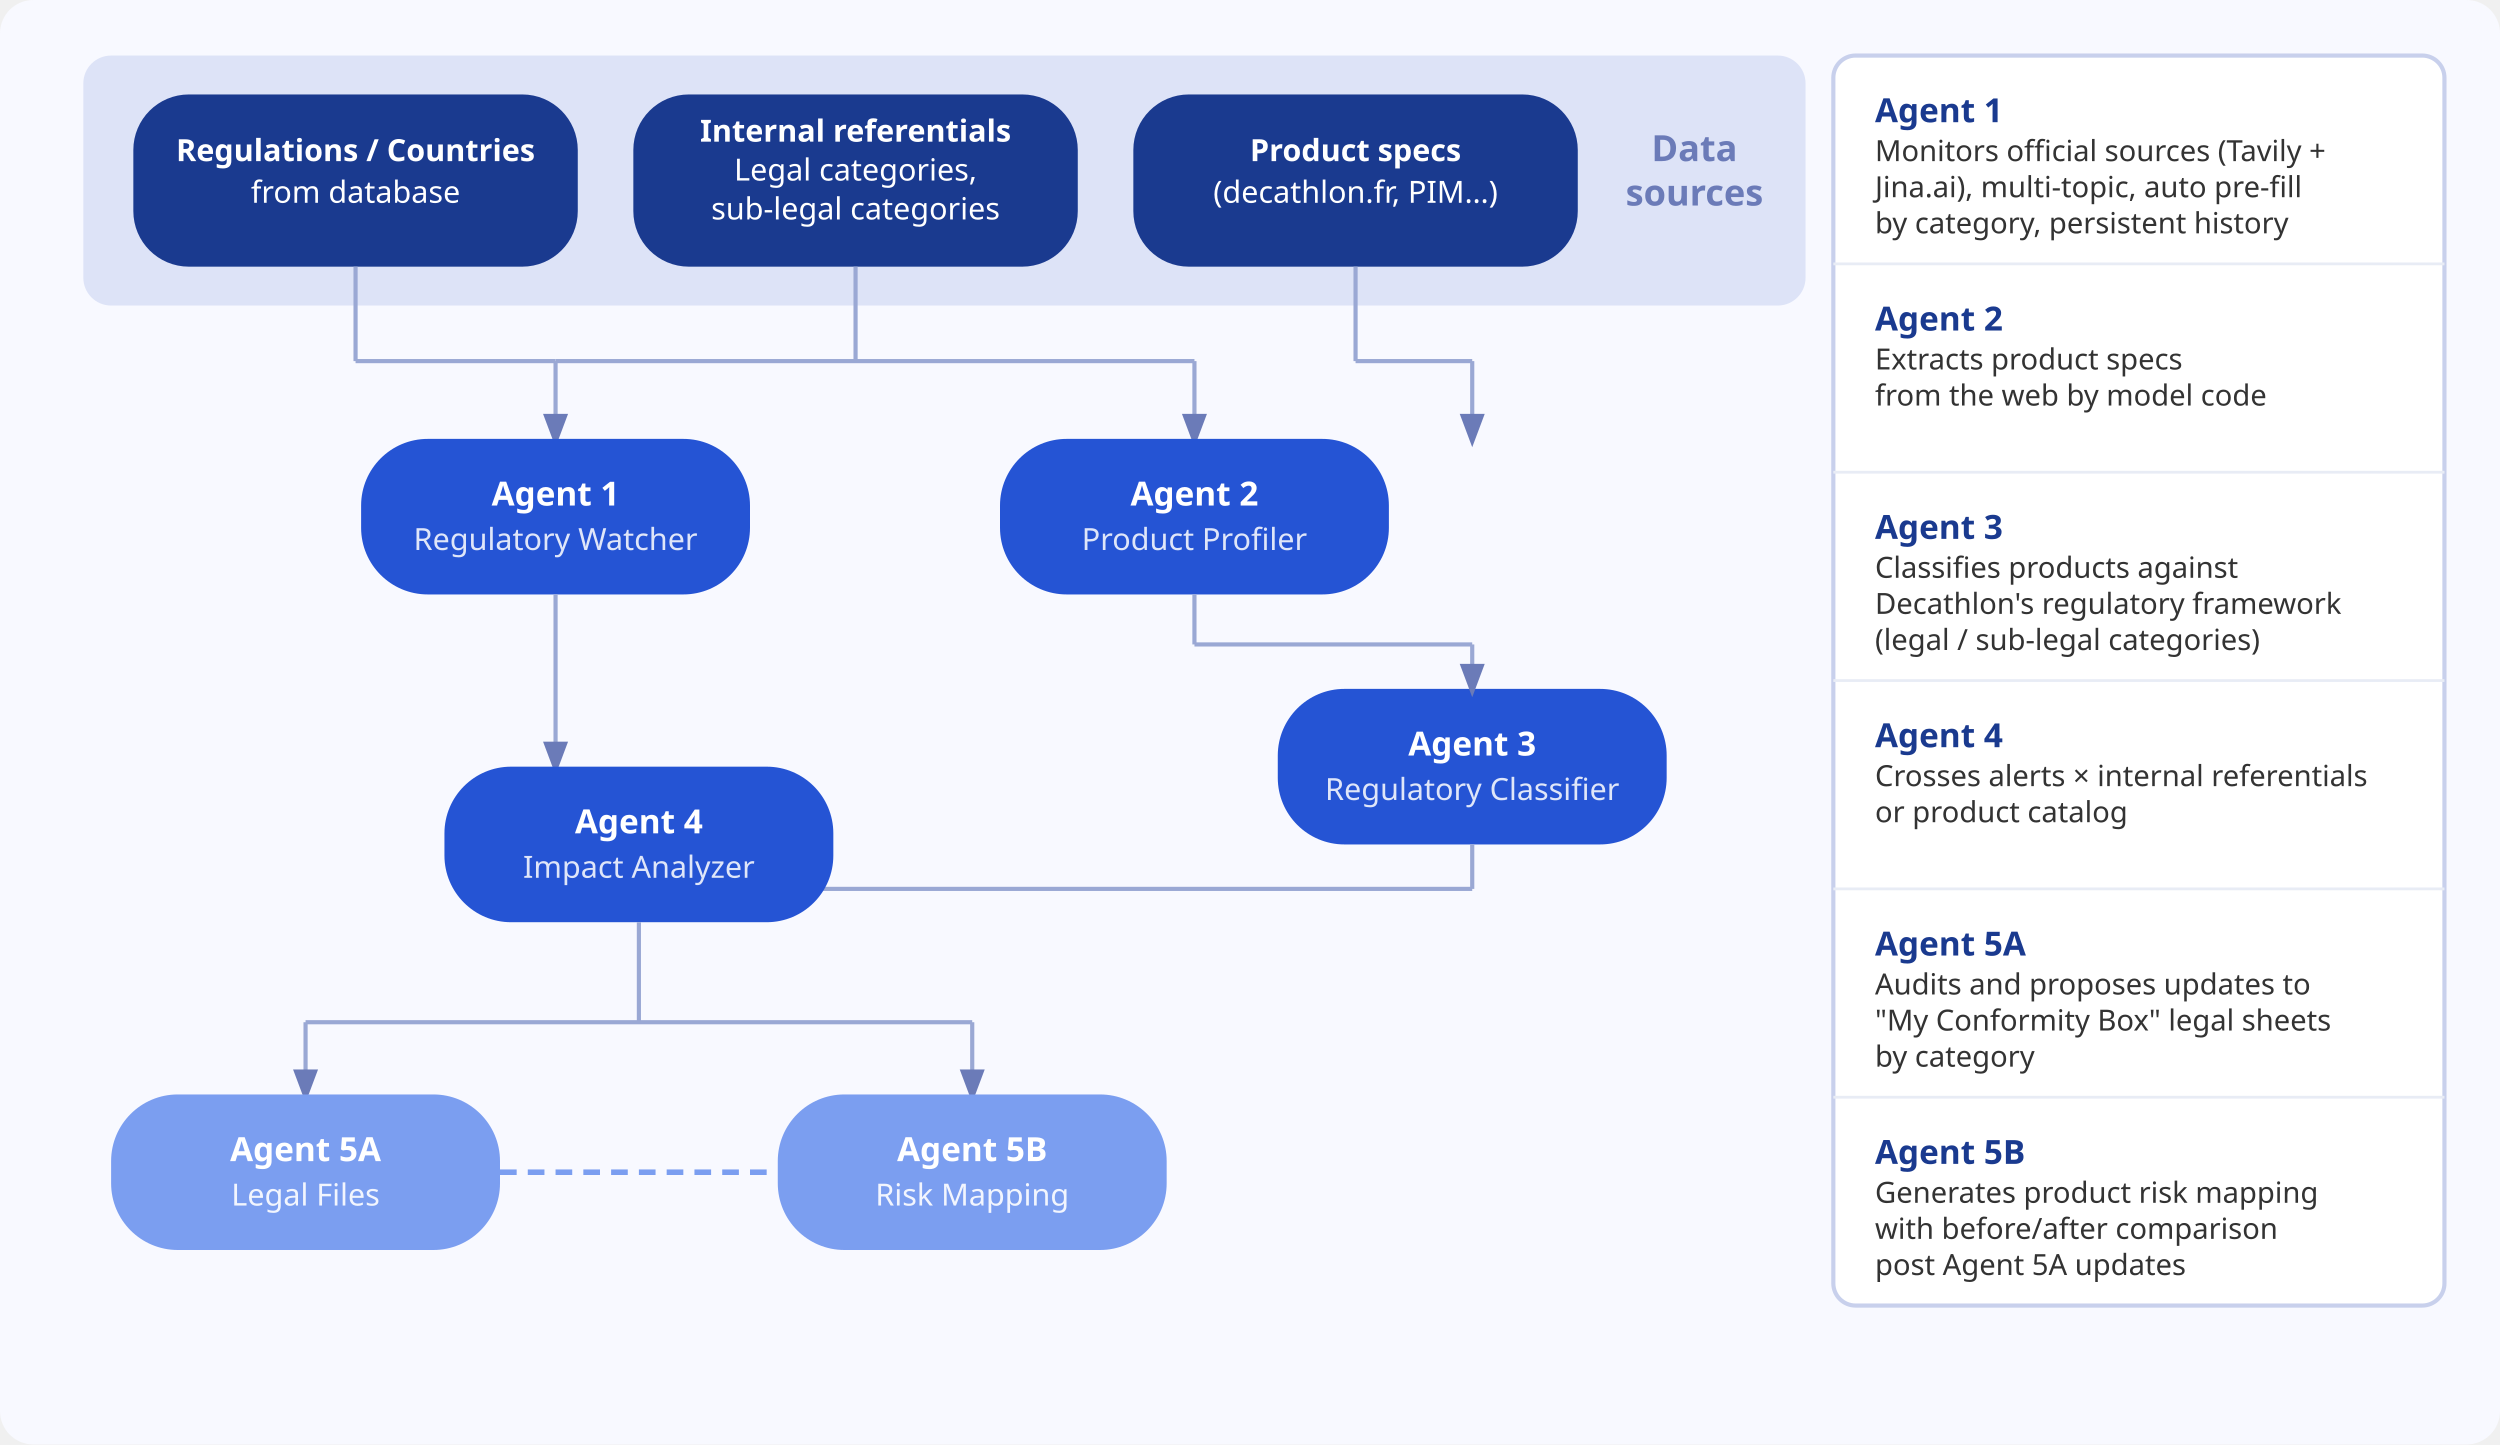
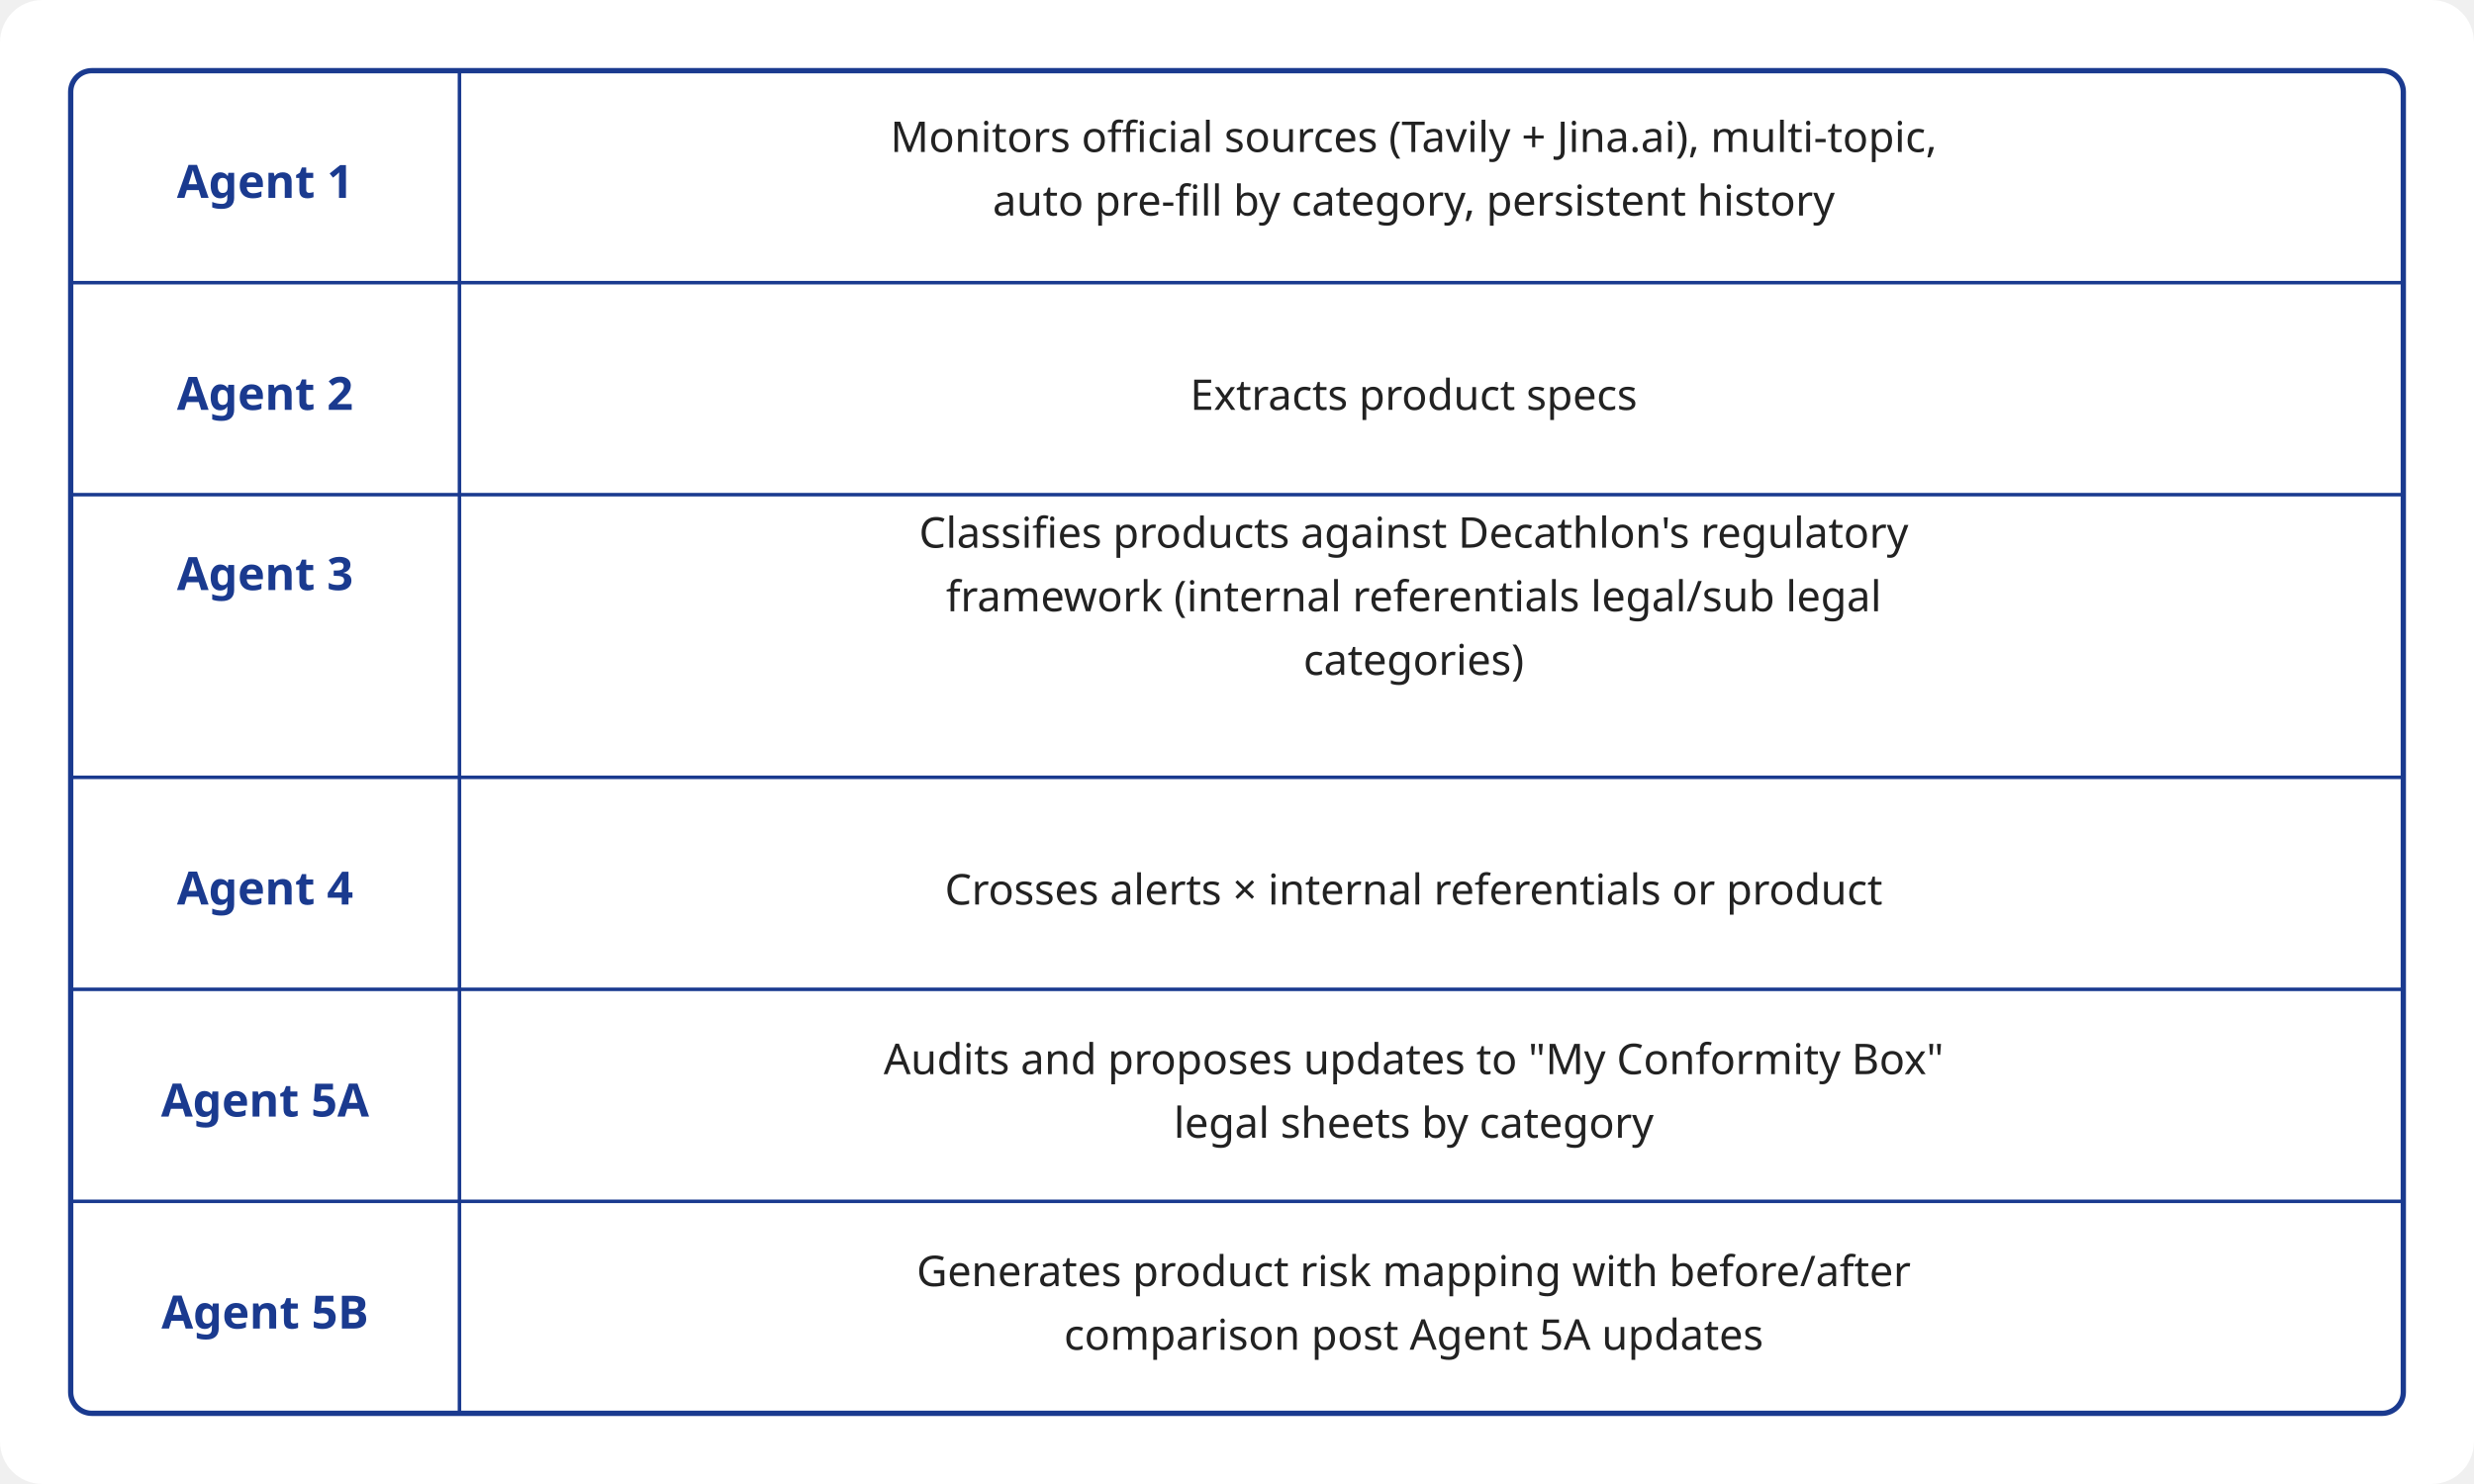
- <svg xmlns="http://www.w3.org/2000/svg" width="900" height="520" viewBox="0 0 900 520">
-   <defs>
-     <marker id="arr" markerWidth="8" markerHeight="8" refX="6" refY="3" orient="auto">
-       <path d="M0,0 L0,6 L8,3 z" fill="#6b7bb8" />
-     </marker>
-   </defs>
-   <rect width="900" height="520" rx="12" fill="#f8f9ff" />
-   <rect x="30" y="20" width="620" height="90" rx="10" fill="#dde3f7" />
-   <text x="610" y="58" font-family="Segoe UI,sans-serif" font-size="13" font-weight="700" fill="#6b7bb8" text-anchor="middle">Data</text>
-   <text x="610" y="74" font-family="Segoe UI,sans-serif" font-size="13" font-weight="700" fill="#6b7bb8" text-anchor="middle">sources</text>
-   <rect x="48" y="34" width="160" height="62" rx="20" fill="#1a3a8f" />
-   <text x="128" y="58" font-family="Segoe UI,sans-serif" font-size="11" font-weight="600" fill="white" text-anchor="middle">Regulations / Countries</text>
-   <text x="128" y="73" font-family="Segoe UI,sans-serif" font-size="11" fill="white" text-anchor="middle">from database</text>
-   <rect x="228" y="34" width="160" height="62" rx="20" fill="#1a3a8f" />
-   <text x="308" y="51" font-family="Segoe UI,sans-serif" font-size="11" font-weight="600" fill="white" text-anchor="middle">Internal referentials</text>
-   <text x="308" y="65" font-family="Segoe UI,sans-serif" font-size="11" fill="white" text-anchor="middle">Legal categories,</text>
-   <text x="308" y="79" font-family="Segoe UI,sans-serif" font-size="11" fill="white" text-anchor="middle">sub-legal categories</text>
-   <rect x="408" y="34" width="160" height="62" rx="20" fill="#1a3a8f" />
-   <text x="488" y="58" font-family="Segoe UI,sans-serif" font-size="11" font-weight="600" fill="white" text-anchor="middle">Product specs</text>
-   <text x="488" y="73" font-family="Segoe UI,sans-serif" font-size="11" fill="white" text-anchor="middle">(decathlon.fr, PIM…)</text>
-   <line x1="128" y1="96" x2="128" y2="130" stroke="#9aa8d4" stroke-width="1.5" />
-   <line x1="128" y1="130" x2="200" y2="130" stroke="#9aa8d4" stroke-width="1.5" />
-   <line x1="200" y1="130" x2="200" y2="158" stroke="#9aa8d4" stroke-width="1.5" marker-end="url(#arr)" />
-   <line x1="308" y1="96" x2="308" y2="130" stroke="#9aa8d4" stroke-width="1.5" />
-   <line x1="200" y1="130" x2="430" y2="130" stroke="#9aa8d4" stroke-width="1.5" />
-   <line x1="430" y1="130" x2="430" y2="158" stroke="#9aa8d4" stroke-width="1.5" marker-end="url(#arr)" />
-   <line x1="488" y1="96" x2="488" y2="130" stroke="#9aa8d4" stroke-width="1.5" />
-   <line x1="488" y1="130" x2="530" y2="130" stroke="#9aa8d4" stroke-width="1.5" />
-   <line x1="530" y1="130" x2="530" y2="158" stroke="#9aa8d4" stroke-width="1.5" marker-end="url(#arr)" />
-   <rect x="130" y="158" width="140" height="56" rx="24" fill="#2554d4" />
-   <text x="200" y="182" font-family="Segoe UI,sans-serif" font-size="12" font-weight="700" fill="white" text-anchor="middle">Agent 1</text>
-   <text x="200" y="198" font-family="Segoe UI,sans-serif" font-size="11" fill="rgba(255,255,255,0.85)" text-anchor="middle">Regulatory Watcher</text>
-   <rect x="360" y="158" width="140" height="56" rx="24" fill="#2554d4" />
-   <text x="430" y="182" font-family="Segoe UI,sans-serif" font-size="12" font-weight="700" fill="white" text-anchor="middle">Agent 2</text>
-   <text x="430" y="198" font-family="Segoe UI,sans-serif" font-size="11" fill="rgba(255,255,255,0.85)" text-anchor="middle">Product Profiler</text>
-   <rect x="460" y="248" width="140" height="56" rx="24" fill="#2554d4" />
-   <text x="530" y="272" font-family="Segoe UI,sans-serif" font-size="12" font-weight="700" fill="white" text-anchor="middle">Agent 3</text>
-   <text x="530" y="288" font-family="Segoe UI,sans-serif" font-size="11" fill="rgba(255,255,255,0.85)" text-anchor="middle">Regulatory Classifier</text>
-   <line x1="430" y1="214" x2="430" y2="232" stroke="#9aa8d4" stroke-width="1.5" />
-   <line x1="430" y1="232" x2="530" y2="232" stroke="#9aa8d4" stroke-width="1.5" />
-   <line x1="530" y1="232" x2="530" y2="248" stroke="#9aa8d4" stroke-width="1.5" marker-end="url(#arr)" />
-   <line x1="200" y1="214" x2="200" y2="276" stroke="#9aa8d4" stroke-width="1.5" marker-end="url(#arr)" />
-   <line x1="530" y1="304" x2="530" y2="320" stroke="#9aa8d4" stroke-width="1.5" />
-   <line x1="530" y1="320" x2="260" y2="320" stroke="#9aa8d4" stroke-width="1.5" />
-   <line x1="260" y1="320" x2="260" y2="310" stroke="#9aa8d4" stroke-width="1.5" marker-end="url(#arr)" />
-   <rect x="160" y="276" width="140" height="56" rx="24" fill="#2554d4" />
-   <text x="230" y="300" font-family="Segoe UI,sans-serif" font-size="12" font-weight="700" fill="white" text-anchor="middle">Agent 4</text>
-   <text x="230" y="316" font-family="Segoe UI,sans-serif" font-size="11" fill="rgba(255,255,255,0.85)" text-anchor="middle">Impact Analyzer</text>
-   <line x1="230" y1="332" x2="230" y2="368" stroke="#9aa8d4" stroke-width="1.5" />
-   <line x1="110" y1="368" x2="350" y2="368" stroke="#9aa8d4" stroke-width="1.5" />
-   <line x1="110" y1="368" x2="110" y2="394" stroke="#9aa8d4" stroke-width="1.5" marker-end="url(#arr)" />
-   <line x1="350" y1="368" x2="350" y2="394" stroke="#9aa8d4" stroke-width="1.5" marker-end="url(#arr)" />
-   <rect x="40" y="394" width="140" height="56" rx="24" fill="#7b9ef0" />
-   <text x="110" y="418" font-family="Segoe UI,sans-serif" font-size="12" font-weight="700" fill="white" text-anchor="middle">Agent 5A</text>
-   <text x="110" y="434" font-family="Segoe UI,sans-serif" font-size="11" fill="rgba(255,255,255,0.9)" text-anchor="middle">Legal Files</text>
-   <rect x="280" y="394" width="140" height="56" rx="24" fill="#7b9ef0" />
-   <text x="350" y="418" font-family="Segoe UI,sans-serif" font-size="12" font-weight="700" fill="white" text-anchor="middle">Agent 5B</text>
-   <text x="350" y="434" font-family="Segoe UI,sans-serif" font-size="11" fill="rgba(255,255,255,0.9)" text-anchor="middle">Risk Mapping</text>
-   <line x1="180" y1="422" x2="280" y2="422" stroke="#7b9ef0" stroke-width="2" stroke-dasharray="6,4" />
-   <rect x="660" y="20" width="220" height="450" rx="8" fill="white" stroke="#c8d0ec" stroke-width="1.5" />
-   <line x1="660" y1="95" x2="880" y2="95" stroke="#e8ecf5" stroke-width="1" />
-   <line x1="660" y1="170" x2="880" y2="170" stroke="#e8ecf5" stroke-width="1" />
-   <line x1="660" y1="245" x2="880" y2="245" stroke="#e8ecf5" stroke-width="1" />
-   <line x1="660" y1="320" x2="880" y2="320" stroke="#e8ecf5" stroke-width="1" />
-   <line x1="660" y1="395" x2="880" y2="395" stroke="#e8ecf5" stroke-width="1" />
-   <text x="675" y="44" font-family="Segoe UI,sans-serif" font-size="12" font-weight="700" fill="#1a3a8f">Agent 1</text>
-   <text x="675" y="119" font-family="Segoe UI,sans-serif" font-size="12" font-weight="700" fill="#1a3a8f">Agent 2</text>
-   <text x="675" y="194" font-family="Segoe UI,sans-serif" font-size="12" font-weight="700" fill="#1a3a8f">Agent 3</text>
-   <text x="675" y="269" font-family="Segoe UI,sans-serif" font-size="12" font-weight="700" fill="#1a3a8f">Agent 4</text>
-   <text x="675" y="344" font-family="Segoe UI,sans-serif" font-size="12" font-weight="700" fill="#1a3a8f">Agent 5A</text>
-   <text x="675" y="419" font-family="Segoe UI,sans-serif" font-size="12" font-weight="700" fill="#1a3a8f">Agent 5B</text>
-   <text x="675" y="58" font-family="Segoe UI,sans-serif" font-size="10.5" fill="#333">Monitors official sources (Tavily +</text>
-   <text x="675" y="71" font-family="Segoe UI,sans-serif" font-size="10.5" fill="#333">Jina.ai), multi-topic, auto pre-fill</text>
-   <text x="675" y="84" font-family="Segoe UI,sans-serif" font-size="10.5" fill="#333">by category, persistent history</text>
-   <text x="675" y="133" font-family="Segoe UI,sans-serif" font-size="10.5" fill="#333">Extracts product specs</text>
-   <text x="675" y="146" font-family="Segoe UI,sans-serif" font-size="10.5" fill="#333">from the web by model code</text>
-   <text x="675" y="208" font-family="Segoe UI,sans-serif" font-size="10.5" fill="#333">Classifies products against</text>
-   <text x="675" y="221" font-family="Segoe UI,sans-serif" font-size="10.5" fill="#333">Decathlon's regulatory framework</text>
-   <text x="675" y="234" font-family="Segoe UI,sans-serif" font-size="10.5" fill="#333">(legal / sub-legal categories)</text>
-   <text x="675" y="283" font-family="Segoe UI,sans-serif" font-size="10.5" fill="#333">Crosses alerts × internal referentials</text>
-   <text x="675" y="296" font-family="Segoe UI,sans-serif" font-size="10.5" fill="#333">or product catalog</text>
-   <text x="675" y="358" font-family="Segoe UI,sans-serif" font-size="10.5" fill="#333">Audits and proposes updates to</text>
-   <text x="675" y="371" font-family="Segoe UI,sans-serif" font-size="10.5" fill="#333">"My Conformity Box" legal sheets</text>
-   <text x="675" y="384" font-family="Segoe UI,sans-serif" font-size="10.5" fill="#333">by category</text>
-   <text x="675" y="433" font-family="Segoe UI,sans-serif" font-size="10.5" fill="#333">Generates product risk mapping</text>
-   <text x="675" y="446" font-family="Segoe UI,sans-serif" font-size="10.5" fill="#333">with before/after comparison</text>
-   <text x="675" y="459" font-family="Segoe UI,sans-serif" font-size="10.5" fill="#333">post Agent 5A updates</text>
+ <svg xmlns="http://www.w3.org/2000/svg" width="700" height="420" viewBox="0 0 700 420">
+   <rect width="700" height="420" rx="12" fill="#ffffff" />
+   <rect x="20" y="20" width="660" height="380" rx="6" fill="white" stroke="#1a3a8f" stroke-width="1.5" />
+   <line x1="20" y1="80" x2="680" y2="80" stroke="#1a3a8f" stroke-width="1" />
+   <line x1="20" y1="140" x2="680" y2="140" stroke="#1a3a8f" stroke-width="1" />
+   <line x1="20" y1="220" x2="680" y2="220" stroke="#1a3a8f" stroke-width="1" />
+   <line x1="20" y1="280" x2="680" y2="280" stroke="#1a3a8f" stroke-width="1" />
+   <line x1="20" y1="340" x2="680" y2="340" stroke="#1a3a8f" stroke-width="1" />
+   <line x1="130" y1="20" x2="130" y2="400" stroke="#1a3a8f" stroke-width="1" />
+   <text x="75" y="56" font-family="Segoe UI,sans-serif" font-size="13" font-weight="600" fill="#1a3a8f" text-anchor="middle">Agent 1</text>
+   <text x="400" y="43" font-family="Segoe UI,sans-serif" font-size="12" fill="#222" text-anchor="middle">Monitors official sources (Tavily + Jina.ai), multi-topic,</text>
+   <text x="400" y="61" font-family="Segoe UI,sans-serif" font-size="12" fill="#222" text-anchor="middle">auto pre-fill by category, persistent history</text>
+   <text x="75" y="116" font-family="Segoe UI,sans-serif" font-size="13" font-weight="600" fill="#1a3a8f" text-anchor="middle">Agent 2</text>
+   <text x="400" y="116" font-family="Segoe UI,sans-serif" font-size="12" fill="#222" text-anchor="middle">Extracts product specs</text>
+   <text x="75" y="167" font-family="Segoe UI,sans-serif" font-size="13" font-weight="600" fill="#1a3a8f" text-anchor="middle">Agent 3</text>
+   <text x="400" y="155" font-family="Segoe UI,sans-serif" font-size="12" fill="#222" text-anchor="middle">Classifies products against Decathlon's regulatory</text>
+   <text x="400" y="173" font-family="Segoe UI,sans-serif" font-size="12" fill="#222" text-anchor="middle">framework (internal referentials legal/sub legal</text>
+   <text x="400" y="191" font-family="Segoe UI,sans-serif" font-size="12" fill="#222" text-anchor="middle">categories)</text>
+   <text x="75" y="256" font-family="Segoe UI,sans-serif" font-size="13" font-weight="600" fill="#1a3a8f" text-anchor="middle">Agent 4</text>
+   <text x="400" y="256" font-family="Segoe UI,sans-serif" font-size="12" fill="#222" text-anchor="middle">Crosses alerts × internal referentials or product</text>
+   <text x="75" y="316" font-family="Segoe UI,sans-serif" font-size="13" font-weight="600" fill="#1a3a8f" text-anchor="middle">Agent 5A</text>
+   <text x="400" y="304" font-family="Segoe UI,sans-serif" font-size="12" fill="#222" text-anchor="middle">Audits and proposes updates to "My Conformity Box"</text>
+   <text x="400" y="322" font-family="Segoe UI,sans-serif" font-size="12" fill="#222" text-anchor="middle">legal sheets by category</text>
+   <text x="75" y="376" font-family="Segoe UI,sans-serif" font-size="13" font-weight="600" fill="#1a3a8f" text-anchor="middle">Agent 5B</text>
+   <text x="400" y="364" font-family="Segoe UI,sans-serif" font-size="12" fill="#222" text-anchor="middle">Generates product risk mapping with before/after</text>
+   <text x="400" y="382" font-family="Segoe UI,sans-serif" font-size="12" fill="#222" text-anchor="middle">comparison post Agent 5A updates</text>
</svg>
